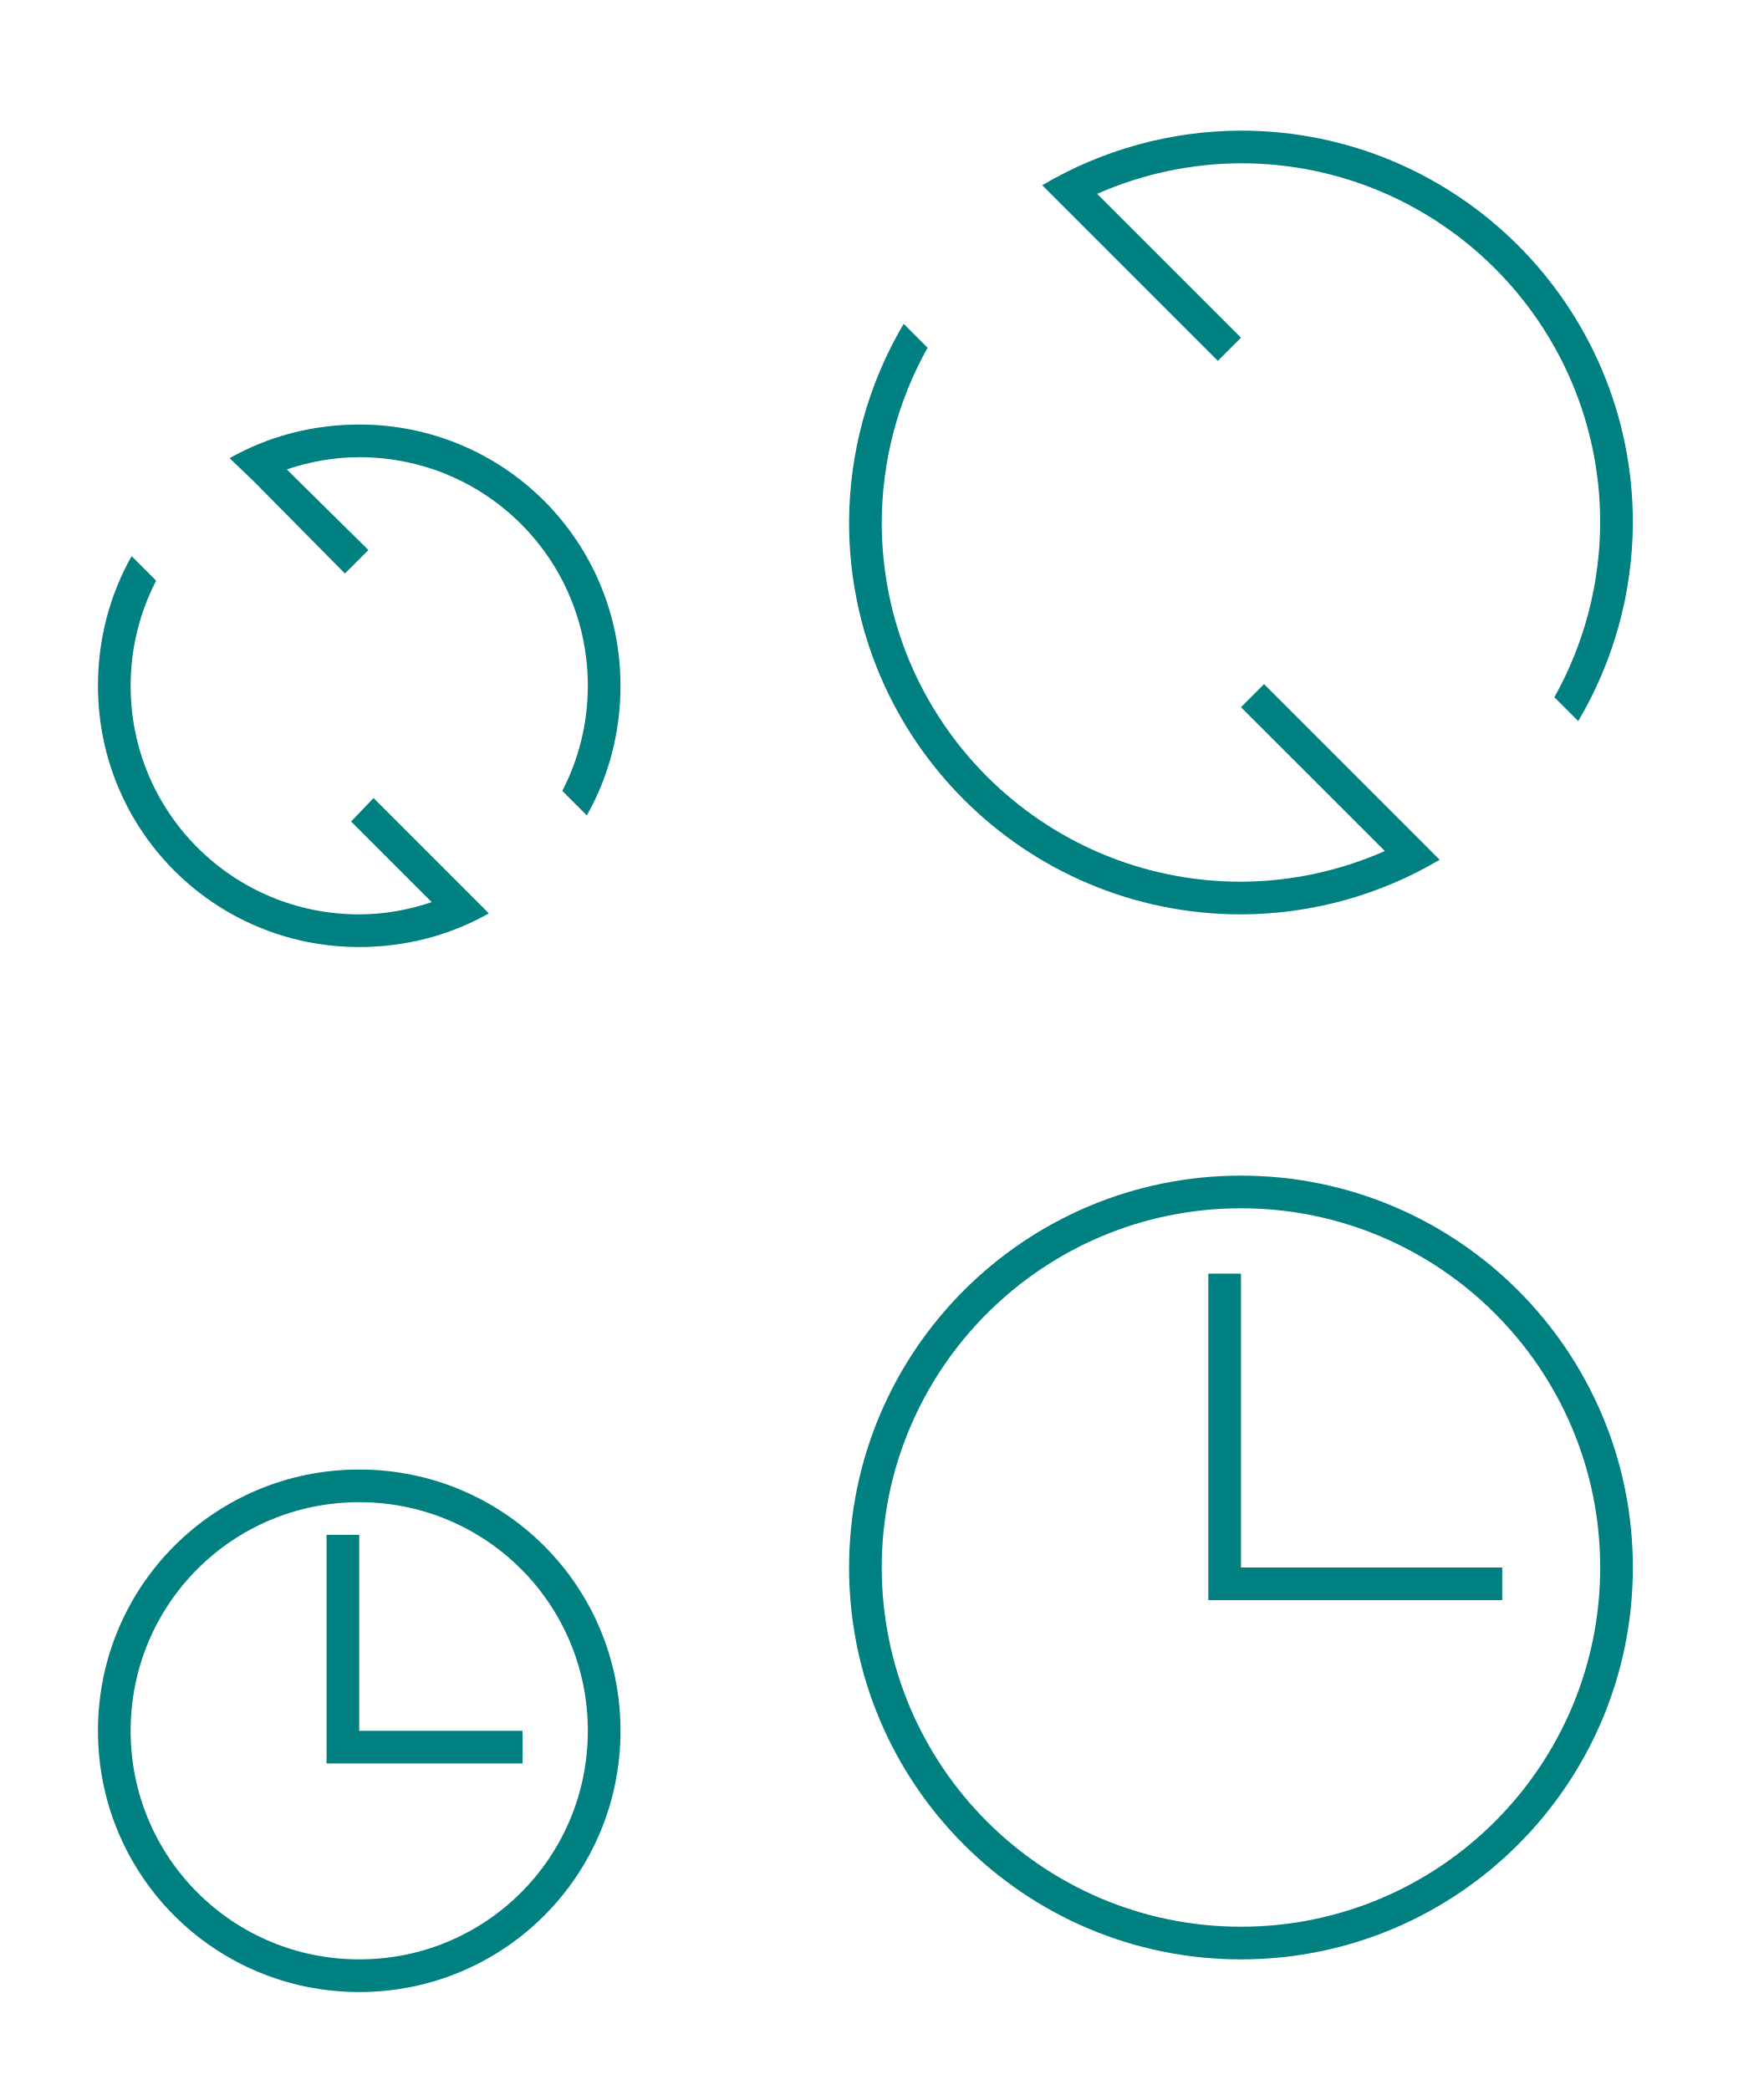
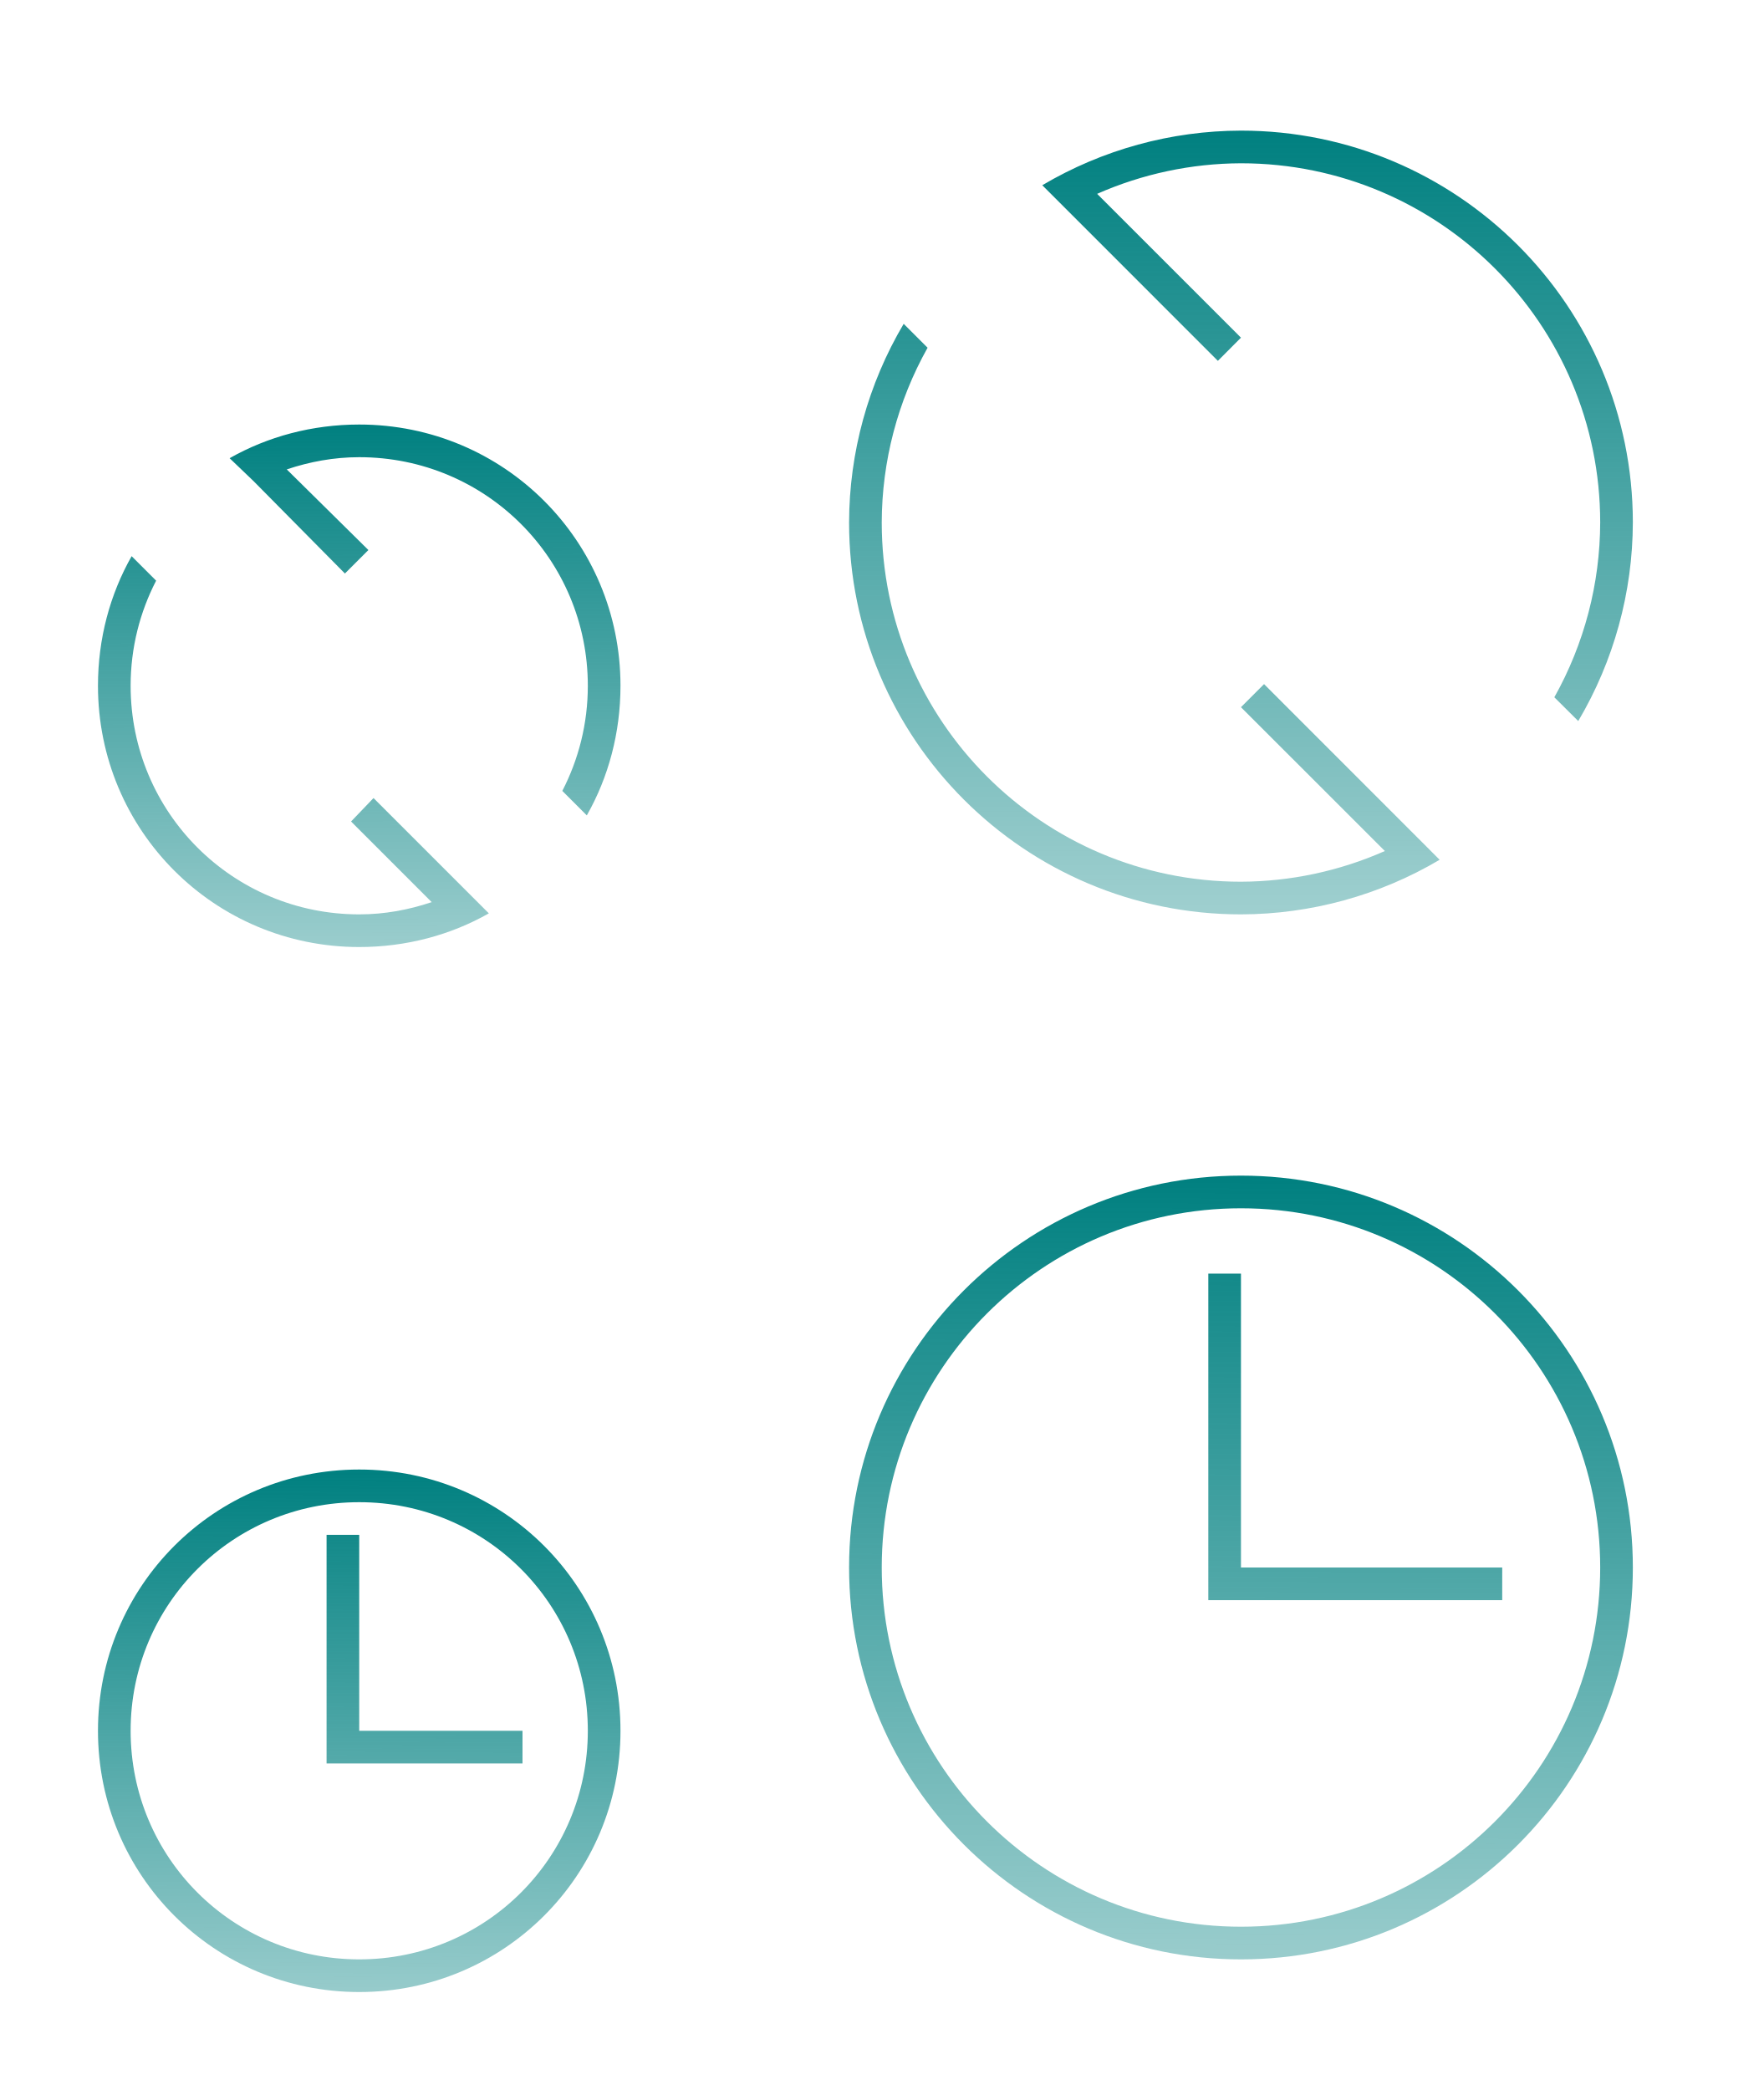
- <svg xmlns="http://www.w3.org/2000/svg" version="1.1" id="svg2" viewBox="0 0 54 64">
+ <svg xmlns="http://www.w3.org/2000/svg" xmlns:xlink="http://www.w3.org/1999/xlink" version="1.1" id="svg2" viewBox="0 0 54 64">
  <defs id="defs3615">
+     <linearGradient id="linearGradient852">
+       <stop style="stop-color:#008080;stop-opacity:1;" offset="0" id="stop848" />
+       <stop style="stop-color:#008080;stop-opacity:0.306" offset="1" id="stop850" />
+     </linearGradient>
+     <linearGradient id="linearGradient844">
+       <stop style="stop-color:#008080;stop-opacity:1;" offset="0" id="stop840" />
+       <stop style="stop-color:#008080;stop-opacity:0.31" offset="1" id="stop842" />
+     </linearGradient>
+     <linearGradient id="linearGradient836">
+       <stop style="stop-color:#008080;stop-opacity:1;" offset="0" id="stop832" />
+       <stop style="stop-color:#008080;stop-opacity:0.306" offset="1" id="stop834" />
+     </linearGradient>
+     <linearGradient id="linearGradient828">
+       <stop style="stop-color:#008080;stop-opacity:1;" offset="0" id="stop824" />
+       <stop style="stop-color:#008080;stop-opacity:0.306" offset="1" id="stop826" />
+     </linearGradient>
    <style type="text/css" id="current-color-scheme">
      .ColorScheme-Text {
        color:#31363b;
      }
      .ColorScheme-Background{
        color:#E9E8E8;
      }
      .ColorScheme-ViewText {
        color:#31363b;
      }
      .ColorScheme-ViewBackground{
        color:#ffffff;
      }
      .ColorScheme-ViewHover {
        color:#000000;
      }
      .ColorScheme-ViewFocus{
        color:#5a5a5a;
      }
      .ColorScheme-ButtonText {
        color:#31363b;
      }
      .ColorScheme-ButtonBackground{
        color:#E9E8E8;
      }
      .ColorScheme-ButtonHover {
        color:#1489ff;
      }
      .ColorScheme-ButtonFocus{
        color:#2B74C7;
      }
</style>
+     <linearGradient xlink:href="#linearGradient828" id="linearGradient830" x1="11" y1="13" x2="10.877" y2="31.768" gradientUnits="userSpaceOnUse" />
+     <linearGradient xlink:href="#linearGradient836" id="linearGradient838" x1="38" y1="4" x2="37.815" y2="31.679" gradientUnits="userSpaceOnUse" />
+     <linearGradient xlink:href="#linearGradient844" id="linearGradient846" x1="11" y1="13" x2="11.066" y2="31.201" gradientUnits="userSpaceOnUse" />
+     <linearGradient xlink:href="#linearGradient852" id="linearGradient854" x1="38" y1="4" x2="38.004" y2="30.64" gradientUnits="userSpaceOnUse" />
  </defs>
  <g id="22-22-view-refresh">
-     <path id="path7" class="ColorScheme-Text" d="m 11,13 c -1.442,0 -2.803,0.369 -3.969,1.031 l 0.719,0.688 0.062,0.062 2.75,2.781 0.719,-0.719 -2.5,-2.469 C 9.48,14.14 10.22,14 11,14 c 3.878,0 7,3.122 7,7 0,1.163 -0.284,2.256 -0.781,3.219 l 0.75,0.75 C 18.631,23.803 19,22.442 19,21 19,16.568 15.432,13 11,13 Z M 4.031,17.031 C 3.369,18.197 3,19.558 3,21 c 0,4.432 3.568,8 8,8 1.442,0 2.803,-0.369 3.969,-1.031 l -0.688,-0.688 -0.062,-0.062 L 11.438,24.438 10.75,25.156 13.219,27.625 C 12.52,27.86 11.78,28 11,28 7.122,28 4,24.878 4,21 4,19.837 4.284,18.744 4.781,17.781 l -0.75,-0.75 z" style="fill:#008080;fill-opacity:1;stroke:none" />
+     <path id="path7" class="ColorScheme-Text" d="m 11,13 c -1.442,0 -2.803,0.369 -3.969,1.031 l 0.719,0.688 0.062,0.062 2.75,2.781 0.719,-0.719 -2.5,-2.469 C 9.48,14.14 10.22,14 11,14 c 3.878,0 7,3.122 7,7 0,1.163 -0.284,2.256 -0.781,3.219 l 0.75,0.75 C 18.631,23.803 19,22.442 19,21 19,16.568 15.432,13 11,13 Z M 4.031,17.031 C 3.369,18.197 3,19.558 3,21 c 0,4.432 3.568,8 8,8 1.442,0 2.803,-0.369 3.969,-1.031 l -0.688,-0.688 -0.062,-0.062 L 11.438,24.438 10.75,25.156 13.219,27.625 C 12.52,27.86 11.78,28 11,28 7.122,28 4,24.878 4,21 4,19.837 4.284,18.744 4.781,17.781 l -0.75,-0.75 z" style="fill:url(#linearGradient846);fill-opacity:1;stroke:none" />
    <path id="path9" d="M 0,10 0,32 22,32 22,10 0,10 Z" style="opacity:1;fill:none" />
  </g>
  <g id="view-refresh">
-     <path id="path12" class="ColorScheme-Text" d="M 38,4 A 12,12 0 0 0 31.916,5.672 L 37.293,11.05 38,10.34 33.596,5.936 A 11,11 0 0 1 38,5 11,11 0 0 1 49,16 11,11 0 0 1 47.596,21.352 L 48.328,22.08 A 12,12 0 0 0 50,16 12,12 0 0 0 38,4 M 27.672,9.916 A 12,12 0 0 0 26,16 12,12 0 0 0 38,28 12,12 0 0 0 44.084,26.328 L 38.707,20.949 38,21.656 42.406,26.06 A 11,11 0 0 1 38,27 11,11 0 0 1 27,16 11,11 0 0 1 28.404,10.648 Z" style="fill:#008080;fill-opacity:1;stroke:none" />
+     <path id="path12" class="ColorScheme-Text" d="M 38,4 A 12,12 0 0 0 31.916,5.672 L 37.293,11.05 38,10.34 33.596,5.936 A 11,11 0 0 1 38,5 11,11 0 0 1 49,16 11,11 0 0 1 47.596,21.352 L 48.328,22.08 A 12,12 0 0 0 50,16 12,12 0 0 0 38,4 M 27.672,9.916 A 12,12 0 0 0 26,16 12,12 0 0 0 38,28 12,12 0 0 0 44.084,26.328 L 38.707,20.949 38,21.656 42.406,26.06 A 11,11 0 0 1 38,27 11,11 0 0 1 27,16 11,11 0 0 1 28.404,10.648 Z" style="fill:url(#linearGradient854);fill-opacity:1;stroke:none" />
    <path id="path14" d="M 22,0 22,32 54,32 54,0 22,0 Z" style="opacity:1;fill:none" />
  </g>
  <g transform="translate(0,32)" id="22-22-view-history">
-     <path id="path13" class="ColorScheme-Text" d="m 11,13 c -4.432,0 -8,3.568 -8,8 0,4.432 3.568,8 8,8 4.432,0 8,-3.568 8,-8 0,-4.432 -3.568,-8 -8,-8 z m 0,1 c 3.878,0 7,3.122 7,7 0,3.878 -3.122,7 -7,7 -3.878,0 -7,-3.122 -7,-7 0,-3.878 3.122,-7 7,-7 z m -1,1 0,7 1,0 5,0 0,-1 -5,0 0,-6 -1,0 z" style="fill:#008080;fill-opacity:1;stroke:none" />
+     <path id="path13" class="ColorScheme-Text" d="m 11,13 c -4.432,0 -8,3.568 -8,8 0,4.432 3.568,8 8,8 4.432,0 8,-3.568 8,-8 0,-4.432 -3.568,-8 -8,-8 z m 0,1 c 3.878,0 7,3.122 7,7 0,3.878 -3.122,7 -7,7 -3.878,0 -7,-3.122 -7,-7 0,-3.878 3.122,-7 7,-7 z m -1,1 0,7 1,0 5,0 0,-1 -5,0 0,-6 -1,0 z" style="fill:url(#linearGradient830);fill-opacity:1;stroke:none" />
    <path id="path15" d="M 0,10 0,32 22,32 22,10 0,10 Z" style="opacity:1;fill:none" />
  </g>
  <g transform="translate(0,32)" id="view-history">
-     <path id="path22" class="ColorScheme-Text" d="M 38,4 A 12,12 0 0 0 26,16 12,12 0 0 0 38,28 12,12 0 0 0 50,16 12,12 0 0 0 38,4 Z m 0,1 A 11,11 0 0 1 49,16 11,11 0 0 1 38,27 11,11 0 0 1 27,16 11,11 0 0 1 38,5 Z m -1,2 0,10 9,0 0,-1 -8,0 0,-9 -1,0 z" style="fill:#008080;fill-opacity:1;stroke:none" />
+     <path id="path22" class="ColorScheme-Text" d="M 38,4 A 12,12 0 0 0 26,16 12,12 0 0 0 38,28 12,12 0 0 0 50,16 12,12 0 0 0 38,4 Z m 0,1 A 11,11 0 0 1 49,16 11,11 0 0 1 38,27 11,11 0 0 1 27,16 11,11 0 0 1 38,5 Z m -1,2 0,10 9,0 0,-1 -8,0 0,-9 -1,0 z" style="fill:url(#linearGradient838);fill-opacity:1;stroke:none" />
    <path id="path24" d="M 22,0 22,32 54,32 54,0 22,0 Z" style="opacity:1;fill:none" />
  </g>
</svg>
